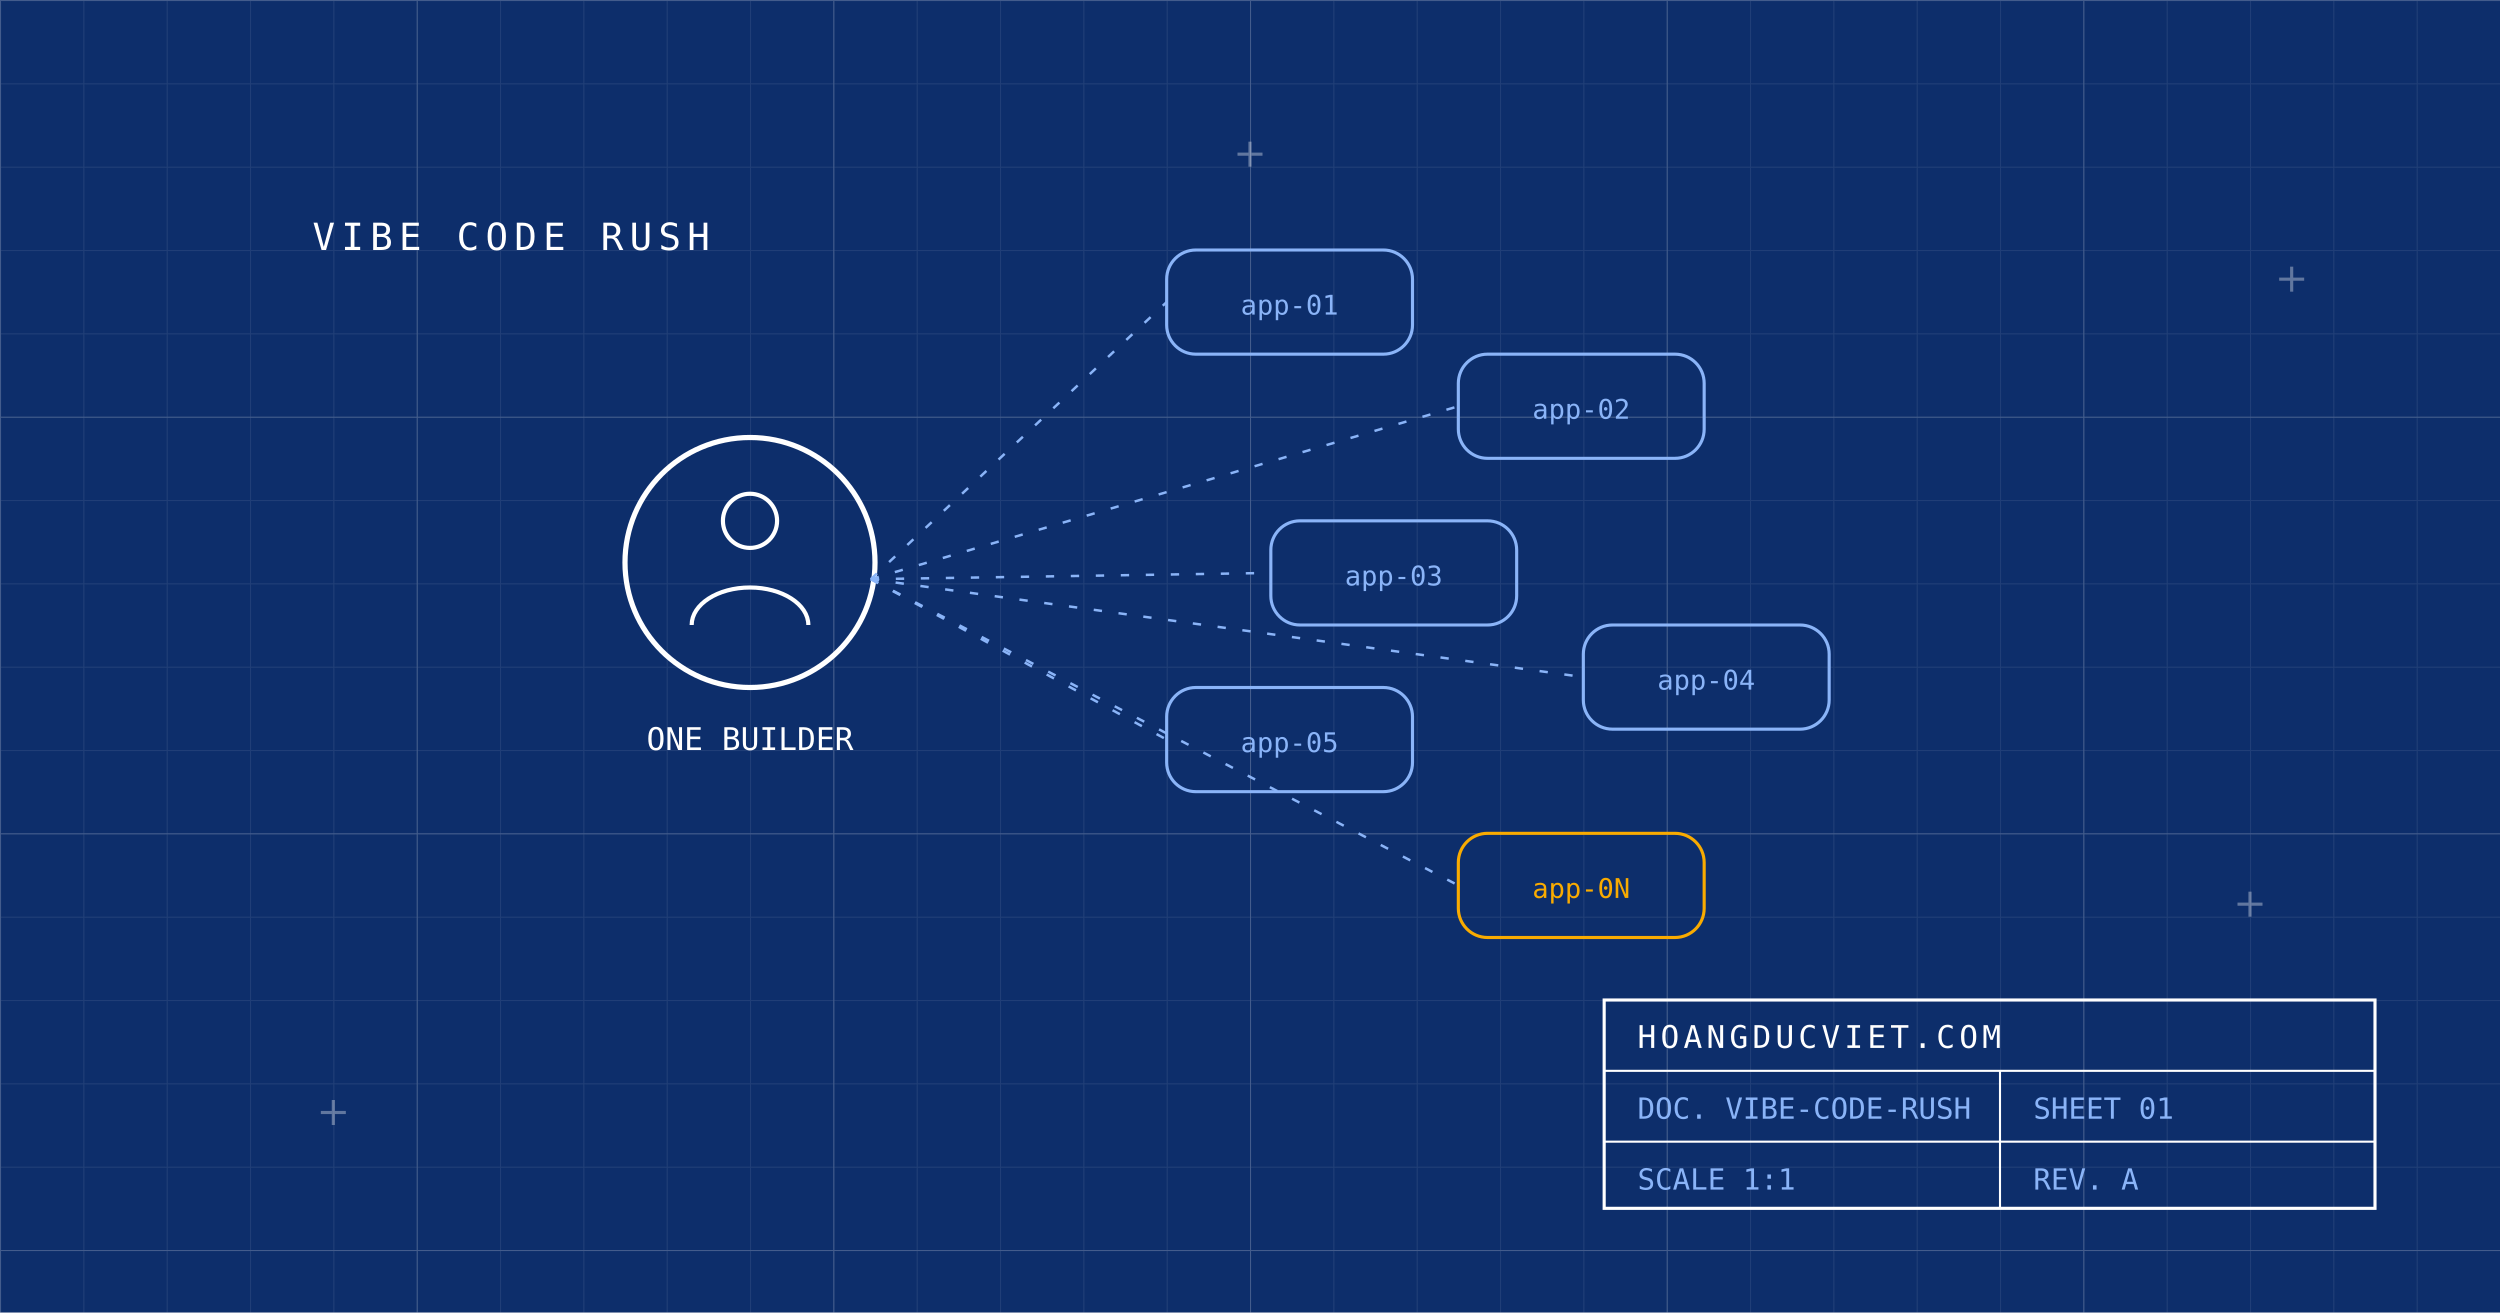
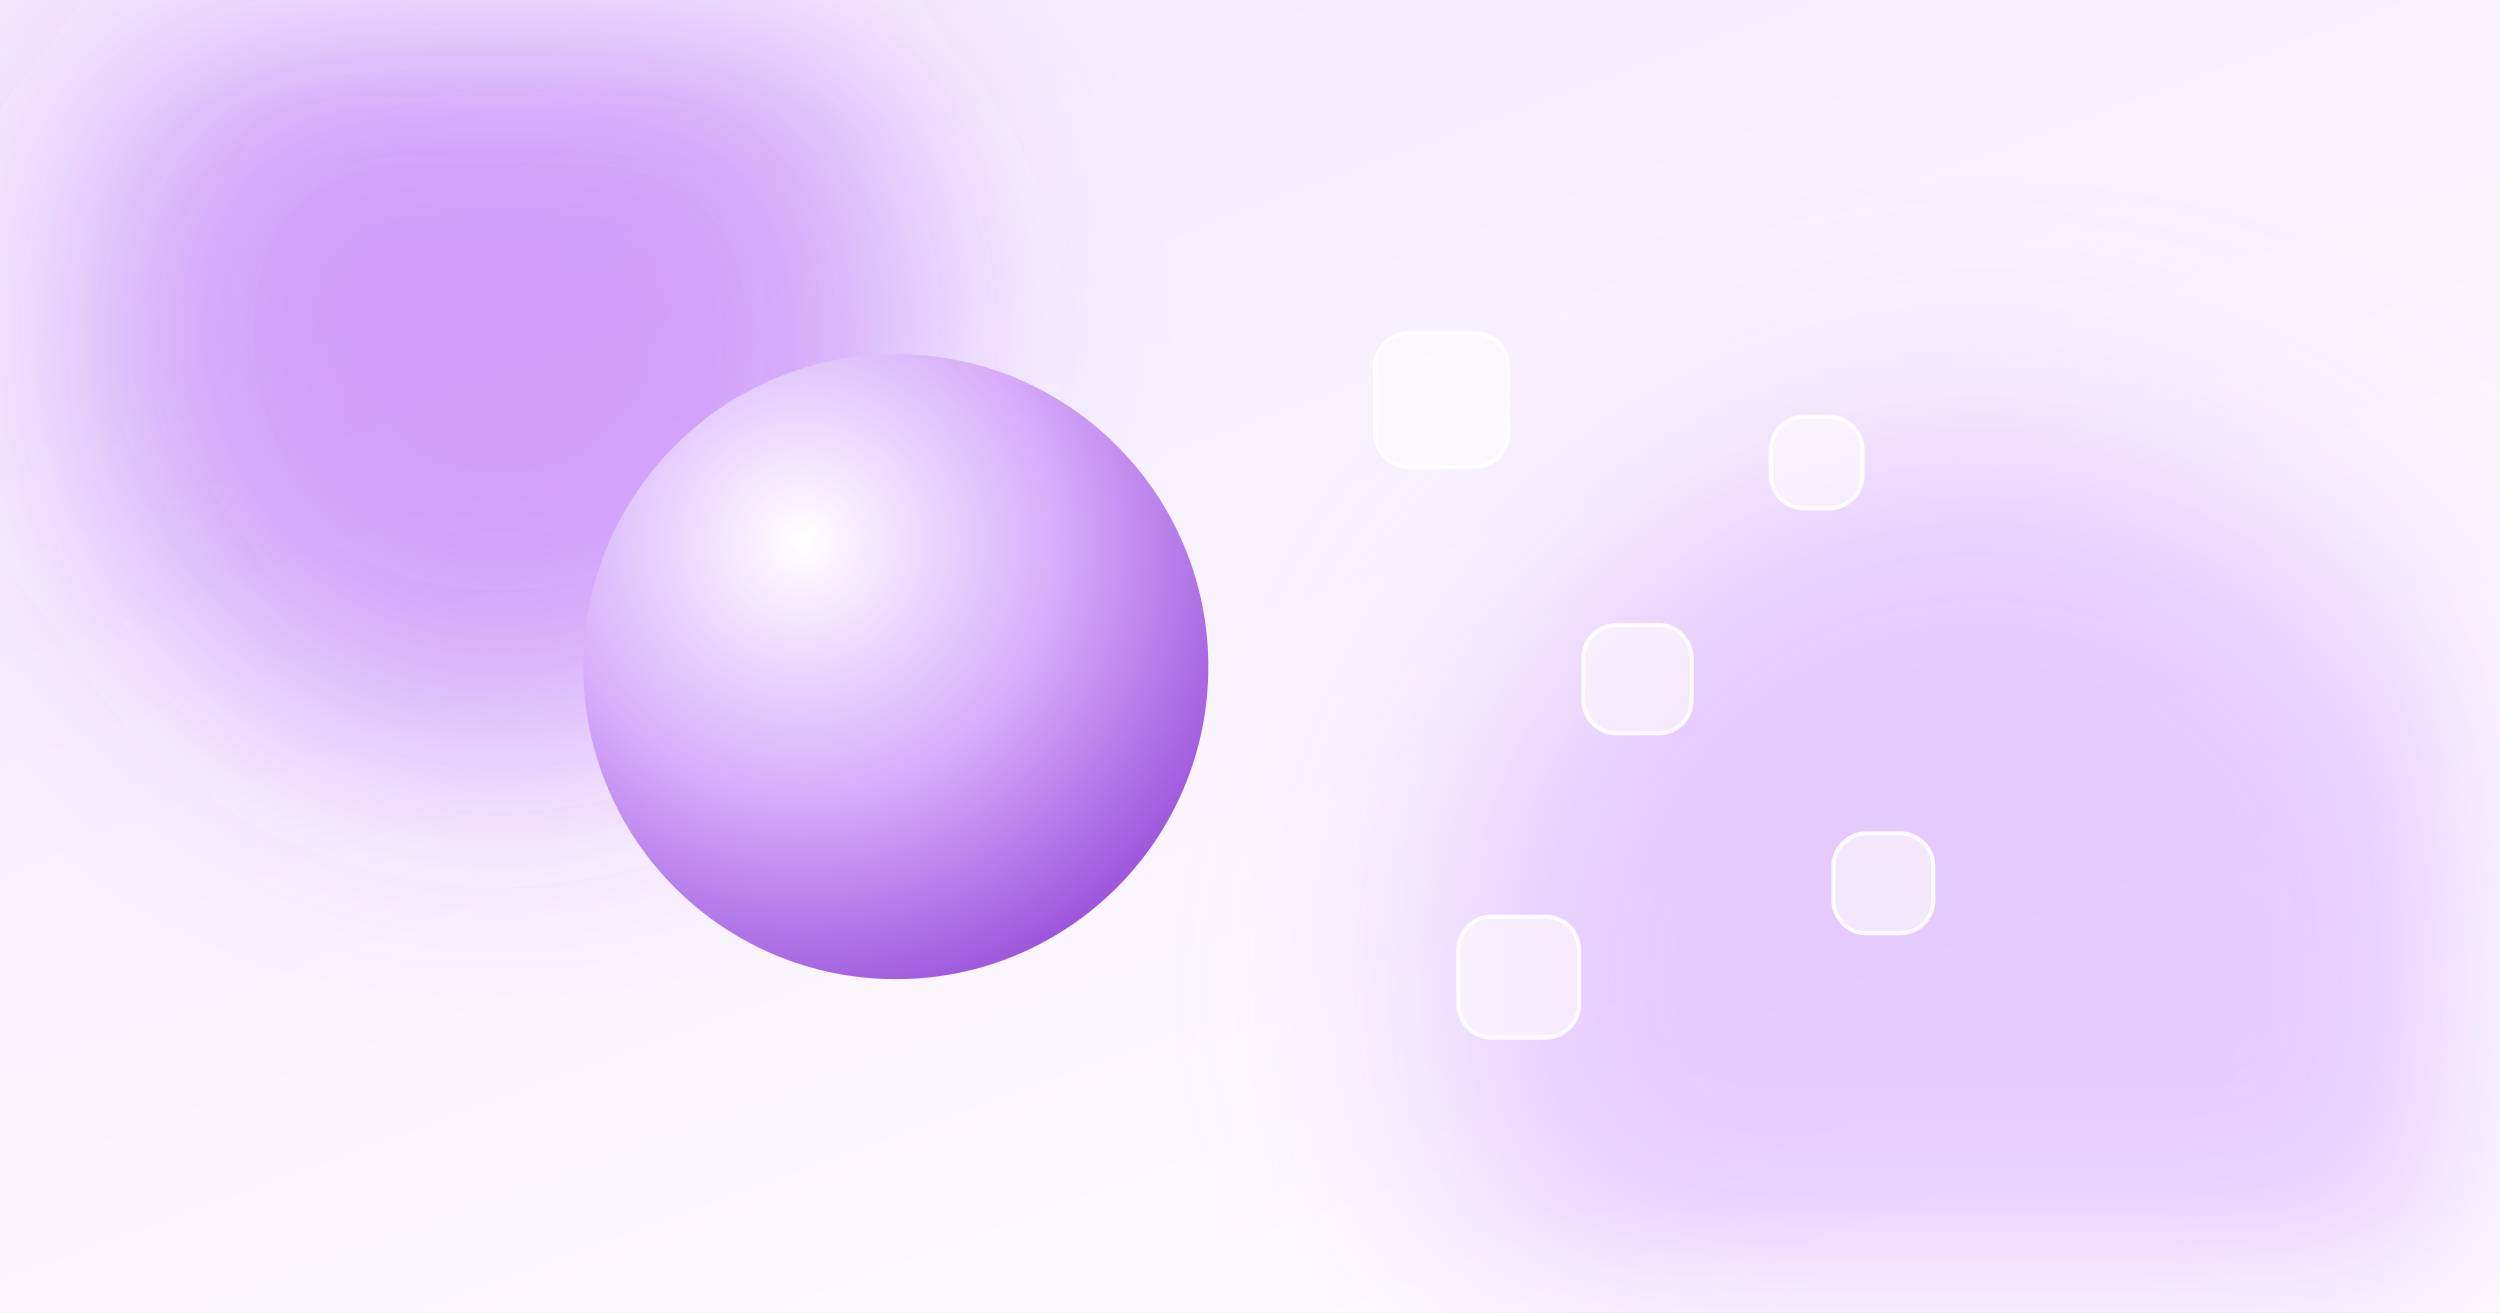
- <svg xmlns="http://www.w3.org/2000/svg" viewBox="0 0 1200 630" font-family="'JetBrains Mono', Consolas, monospace">
+ <svg xmlns="http://www.w3.org/2000/svg" viewBox="0 0 1200 630" font-family="Arial, Helvetica, sans-serif">
  <defs>
-     <pattern id="g1" width="40" height="40" patternUnits="userSpaceOnUse">
-       <path d="M 40 0 L 0 0 0 40" fill="none" stroke="#FFFFFF" stroke-opacity="0.08" stroke-width="1" />
-     </pattern>
-     <pattern id="g2" width="200" height="200" patternUnits="userSpaceOnUse">
-       <path d="M 200 0 L 0 0 0 200" fill="none" stroke="#FFFFFF" stroke-opacity="0.16" stroke-width="1" />
-     </pattern>
-     <marker id="arr" viewBox="0 0 10 10" refX="8" refY="5" markerWidth="7" markerHeight="7" orient="auto-start-reverse">
-       <path d="M0,1 L8,5 L0,9" stroke="#FFFFFF" stroke-width="1.6" fill="none" />
-     </marker>
-     <marker id="arrb" viewBox="0 0 10 10" refX="8" refY="5" markerWidth="7" markerHeight="7" orient="auto-start-reverse">
-       <path d="M0,1 L8,5 L0,9" stroke="#8AB4F8" stroke-width="1.4" fill="none" />
-     </marker>
+     <linearGradient id="bg" x1="0" y1="0" x2="0.7" y2="1">
+       <stop offset="0" stop-color="#F3E8FD" />
+       <stop offset="1" stop-color="#FDFBFF" />
+     </linearGradient>
+     <filter id="soft" x="-60%" y="-60%" width="220%" height="220%">
+       <feGaussianBlur stdDeviation="55" />
+     </filter>
+     <filter id="softer" x="-80%" y="-80%" width="260%" height="260%">
+       <feGaussianBlur stdDeviation="26" />
+     </filter>
+     <radialGradient id="liuOrb" cx="0.35" cy="0.3" r="0.9">
+       <stop offset="0" stop-color="#FFFFFF" />
+       <stop offset="0.45" stop-color="#D7AEFB" />
+       <stop offset="1" stop-color="#8430CE" />
+     </radialGradient>
    <style>
-       .march { stroke-dasharray: 10 8; animation: march 4s linear infinite; }
-       .tmarch { stroke-dasharray: 4 8; animation: march 6s linear infinite; }
-       @keyframes march { to { stroke-dashoffset: -72; } }
-       .p1, .p2, .p3 { animation: pulse 3.6s ease-in-out infinite; }
-       .p2 { animation-delay: 1.2s; }
-       .p3 { animation-delay: 2.4s; }
-       @keyframes pulse { 0%, 100% { opacity: 0.45; } 18% { opacity: 1; } 36% { opacity: 0.45; } }
-       .glow { animation: glow 3.6s ease-in-out infinite; }
-       @keyframes glow { 0%, 100% { opacity: 0.75; } 50% { opacity: 1; } }
+       .drift1 { animation: d1 18s ease-in-out infinite alternate; }
+       .drift2 { animation: d2 24s ease-in-out infinite alternate; }
+       @keyframes d1 { to { transform: translate(22px, -16px); } }
+       @keyframes d2 { to { transform: translate(-18px, 14px); } }
+       .float { animation: fl 12s ease-in-out infinite alternate; }
+       @keyframes fl { to { transform: translateY(-12px); } }
+       .spin { animation: sp 60s linear infinite; }
+       @keyframes sp { to { transform: rotate(360deg); } }
+       .sparkle { animation: sk 6s ease-in-out infinite alternate; }
+       @keyframes sk { from { transform: scale(0.94); } to { transform: scale(1.08); } }
      @media (prefers-reduced-motion: reduce) { * { animation: none !important; } }
</style>
  </defs>
-   <rect width="1200" height="630" fill="#0D2E6B" />
-   <rect width="1200" height="630" fill="url(#g1)" />
-   <rect width="1200" height="630" fill="url(#g2)" />
-   <g stroke="#FFFFFF" stroke-opacity="0.35" stroke-width="1.5">
-     <path d="M594 74 h12 M600 68 v12" />
-     <path d="M1074 434 h12 M1080 428 v12" />
-     <path d="M154 534 h12 M160 528 v12" />
-     <path d="M1094 134 h12 M1100 128 v12" />
-   </g>
-   <circle cx="360" cy="270" r="60" fill="none" stroke="#FFFFFF" stroke-width="2.5" />
-   <circle cx="360" cy="250" r="13" fill="none" stroke="#FFFFFF" stroke-width="2" />
-   <path d="M332 300 a28 18 0 0 1 56 0" fill="none" stroke="#FFFFFF" stroke-width="2" />
-   <text x="360" y="360" text-anchor="middle" font-size="15" fill="#FFFFFF">ONE BUILDER</text>
-   <rect x="560" y="120" width="118" height="50" rx="14" fill="none" stroke="#8AB4F8" stroke-width="1.5" />
-   <text x="619.0" y="151.0" text-anchor="middle" font-size="13" fill="#8AB4F8">app-01</text>
-   <line class="tmarch" x1="418" y1="278" x2="560" y2="145" stroke="#8AB4F8" stroke-width="1.2" />
-   <rect x="700" y="170" width="118" height="50" rx="14" fill="none" stroke="#8AB4F8" stroke-width="1.5" />
-   <text x="759.0" y="201.0" text-anchor="middle" font-size="13" fill="#8AB4F8">app-02</text>
-   <line class="tmarch" x1="418" y1="278" x2="700" y2="195" stroke="#8AB4F8" stroke-width="1.2" />
-   <rect x="610" y="250" width="118" height="50" rx="14" fill="none" stroke="#8AB4F8" stroke-width="1.5" />
-   <text x="669.0" y="281.0" text-anchor="middle" font-size="13" fill="#8AB4F8">app-03</text>
-   <line class="tmarch" x1="418" y1="278" x2="610" y2="275" stroke="#8AB4F8" stroke-width="1.2" />
-   <rect x="760" y="300" width="118" height="50" rx="14" fill="none" stroke="#8AB4F8" stroke-width="1.5" />
-   <text x="819.0" y="331.0" text-anchor="middle" font-size="13" fill="#8AB4F8">app-04</text>
-   <line class="tmarch" x1="418" y1="278" x2="760" y2="325" stroke="#8AB4F8" stroke-width="1.2" />
-   <rect x="560" y="330" width="118" height="50" rx="14" fill="none" stroke="#8AB4F8" stroke-width="1.5" />
-   <text x="619.0" y="361.0" text-anchor="middle" font-size="13" fill="#8AB4F8">app-05</text>
-   <line class="tmarch" x1="418" y1="278" x2="560" y2="355" stroke="#8AB4F8" stroke-width="1.2" />
-   <rect x="700" y="400" width="118" height="50" rx="14" fill="none" stroke="#F9AB00" stroke-width="1.5" />
-   <text x="759.0" y="431.0" text-anchor="middle" font-size="13" fill="#F9AB00">app-0N</text>
-   <line class="tmarch" x1="418" y1="278" x2="700" y2="425" stroke="#8AB4F8" stroke-width="1.2" />
-   <text x="150" y="120" font-size="18" fill="#FFFFFF" letter-spacing="3">VIBE CODE RUSH</text>
-   <g>
-     <rect x="770" y="480" width="370" height="100" fill="none" stroke="#FFFFFF" stroke-width="1.5" />
-     <line x1="770" y1="514" x2="1140" y2="514" stroke="#FFFFFF" stroke-width="1" />
-     <line x1="770" y1="548" x2="1140" y2="548" stroke="#FFFFFF" stroke-width="1" />
-     <line x1="960" y1="514" x2="960" y2="580" stroke="#FFFFFF" stroke-width="1" />
-     <text x="786" y="503" font-size="15" fill="#FFFFFF" letter-spacing="2">HOANGDUCVIET.COM</text>
-     <text x="786" y="537" font-size="14" fill="#8AB4F8">DOC. VIBE-CODE-RUSH</text>
-     <text x="976" y="537" font-size="14" fill="#8AB4F8">SHEET 01</text>
-     <text x="786" y="571" font-size="14" fill="#8AB4F8">SCALE 1:1</text>
-     <text x="976" y="571" font-size="14" fill="#8AB4F8">REV. A</text>
+   <rect width="1200" height="630" fill="url(#bg)" />
+   <circle class="drift1" cx="240" cy="160" r="200" fill="#A142F4" fill-opacity="0.45" filter="url(#soft)" />
+   <circle class="drift2" cx="950" cy="470" r="260" fill="#D7AEFB" fill-opacity="0.6" filter="url(#soft)" />
+   <circle cx="430" cy="320" r="150" fill="url(#liuOrb)" />
+   <g class="float" style="transform-origin:760px 300px">
+     <rect x="660" y="160" width="64" height="64" rx="16" fill="#FFFFFF" fill-opacity="0.55" stroke="#FFFFFF" stroke-opacity="0.85" stroke-width="2" />
+     <rect x="760" y="300" width="52" height="52" rx="16" fill="#FFFFFF" fill-opacity="0.55" stroke="#FFFFFF" stroke-opacity="0.85" stroke-width="2" />
+     <rect x="700" y="440" width="58" height="58" rx="16" fill="#FFFFFF" fill-opacity="0.55" stroke="#FFFFFF" stroke-opacity="0.85" stroke-width="2" />
+     <rect x="850" y="200" width="44" height="44" rx="16" fill="#FFFFFF" fill-opacity="0.55" stroke="#FFFFFF" stroke-opacity="0.85" stroke-width="2" />
+     <rect x="880" y="400" width="48" height="48" rx="16" fill="#FFFFFF" fill-opacity="0.55" stroke="#FFFFFF" stroke-opacity="0.85" stroke-width="2" />
  </g>
</svg>
